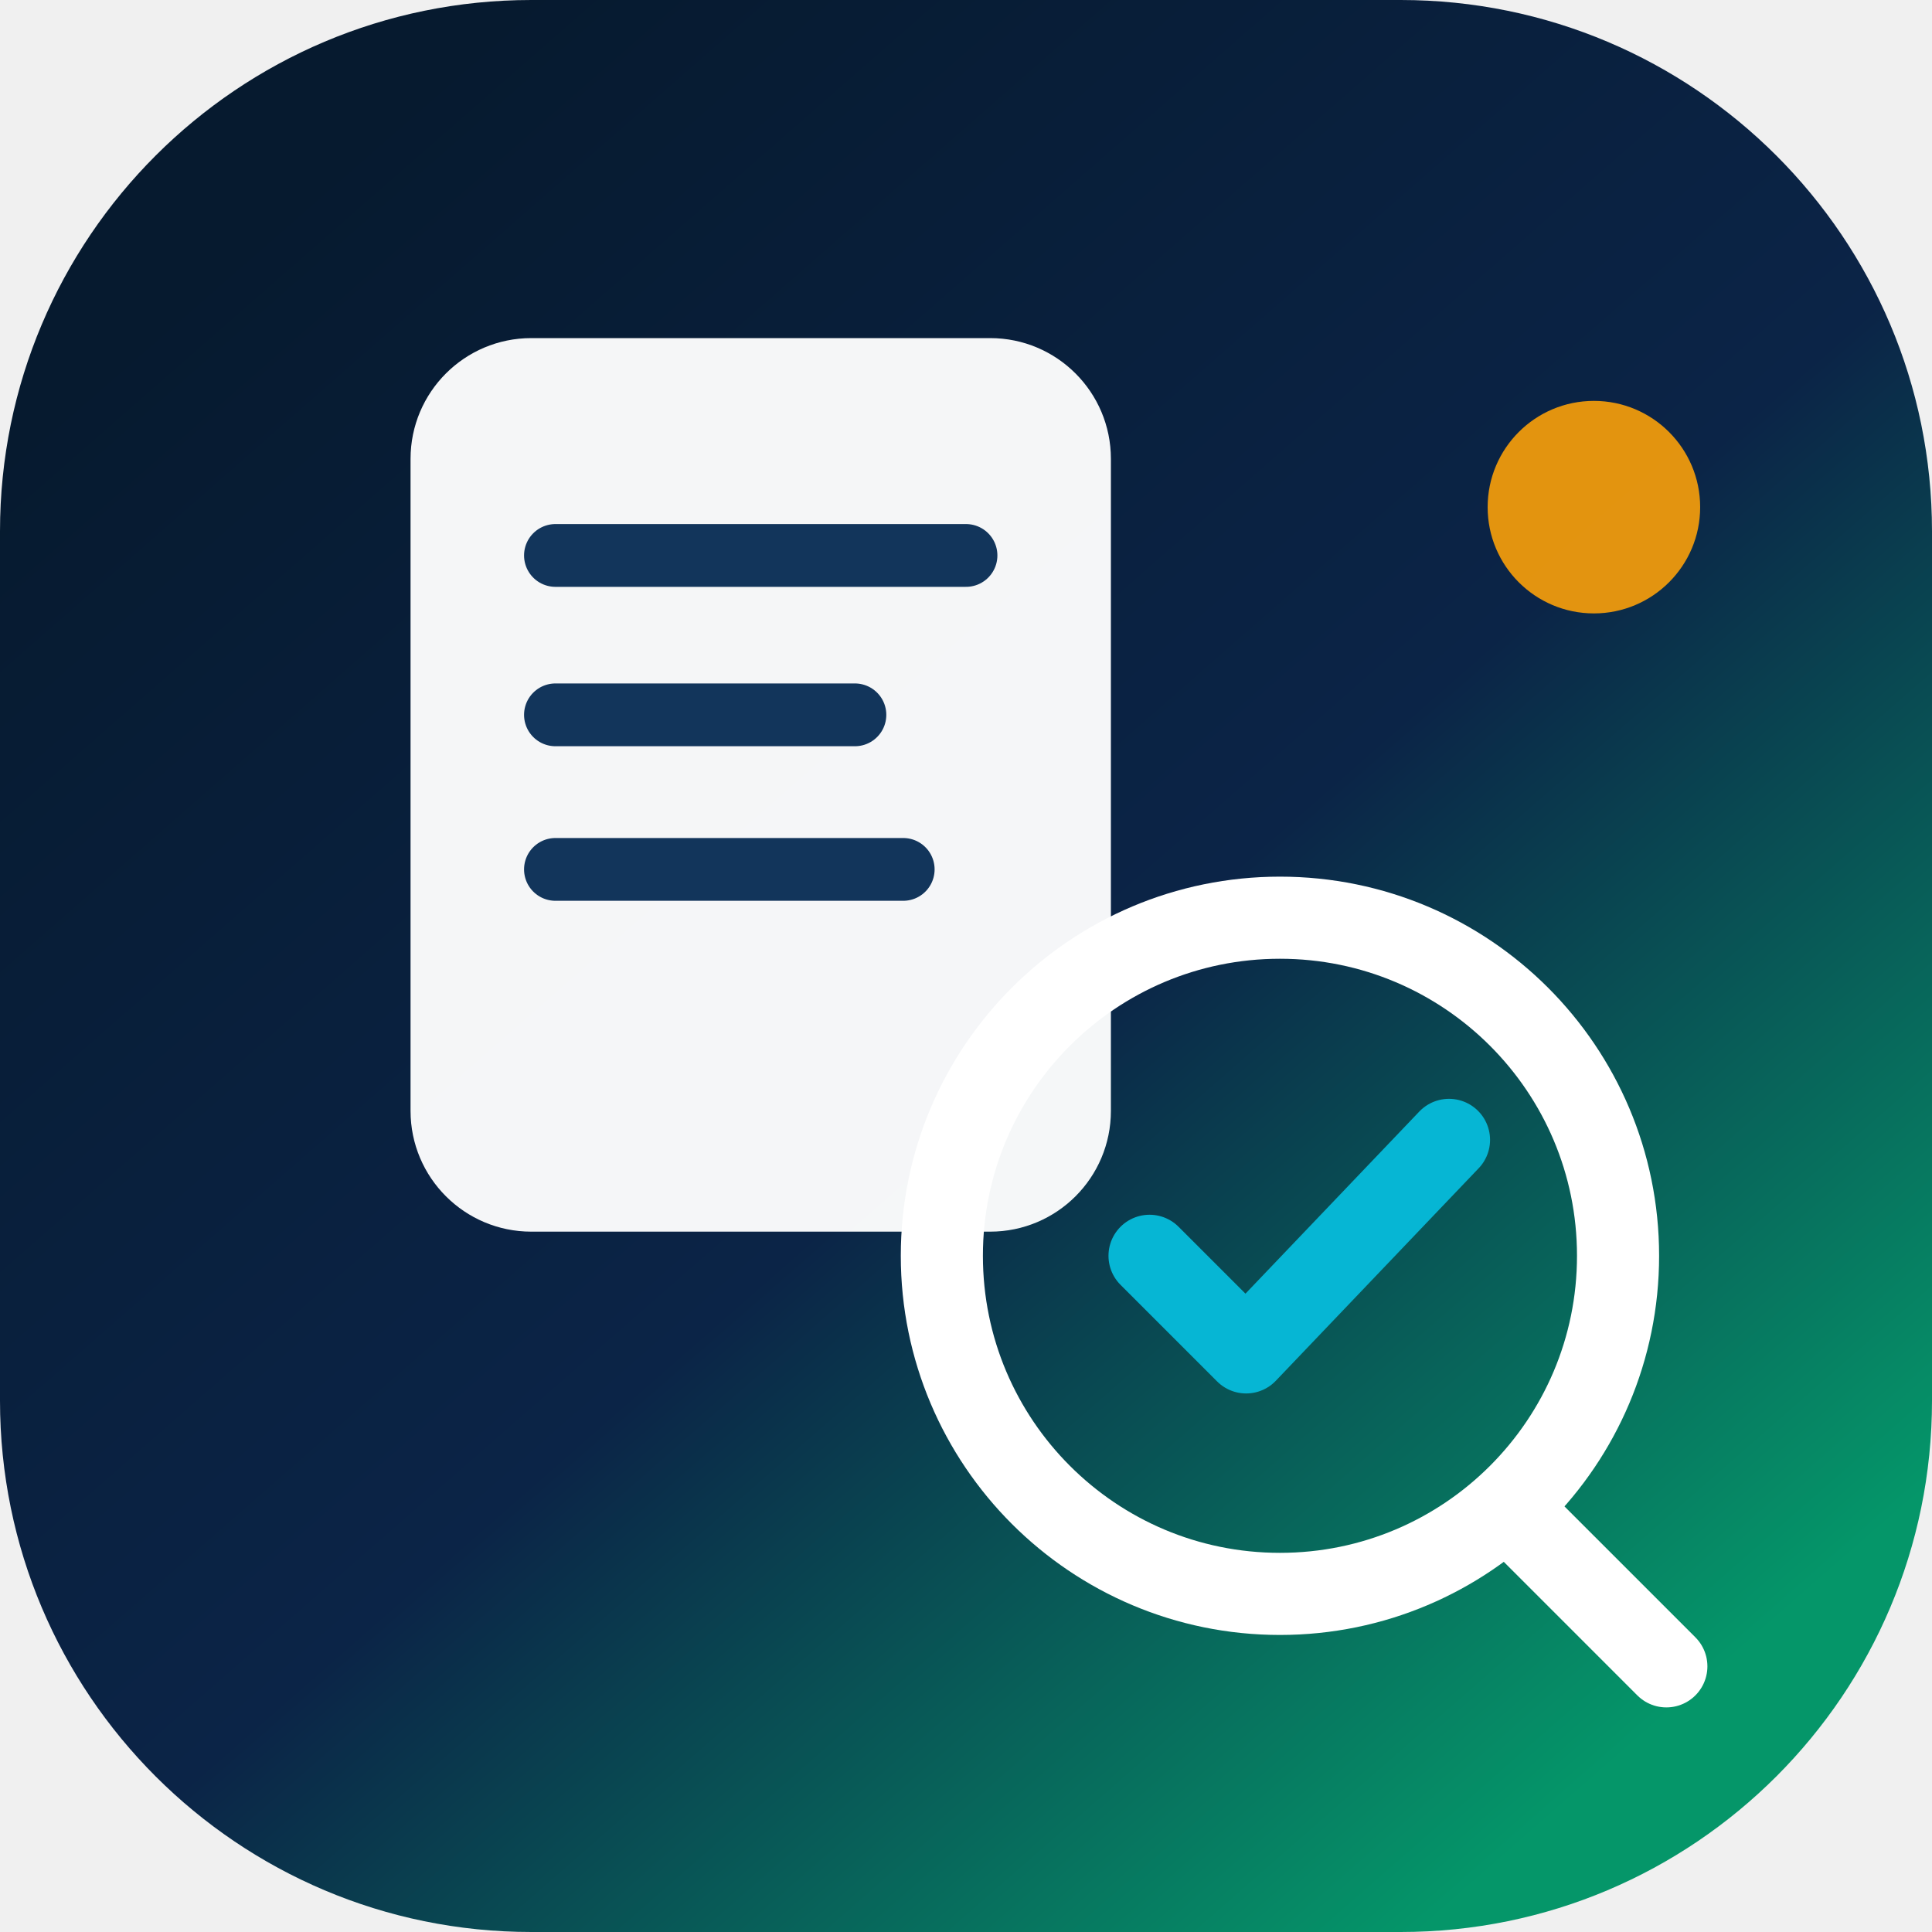
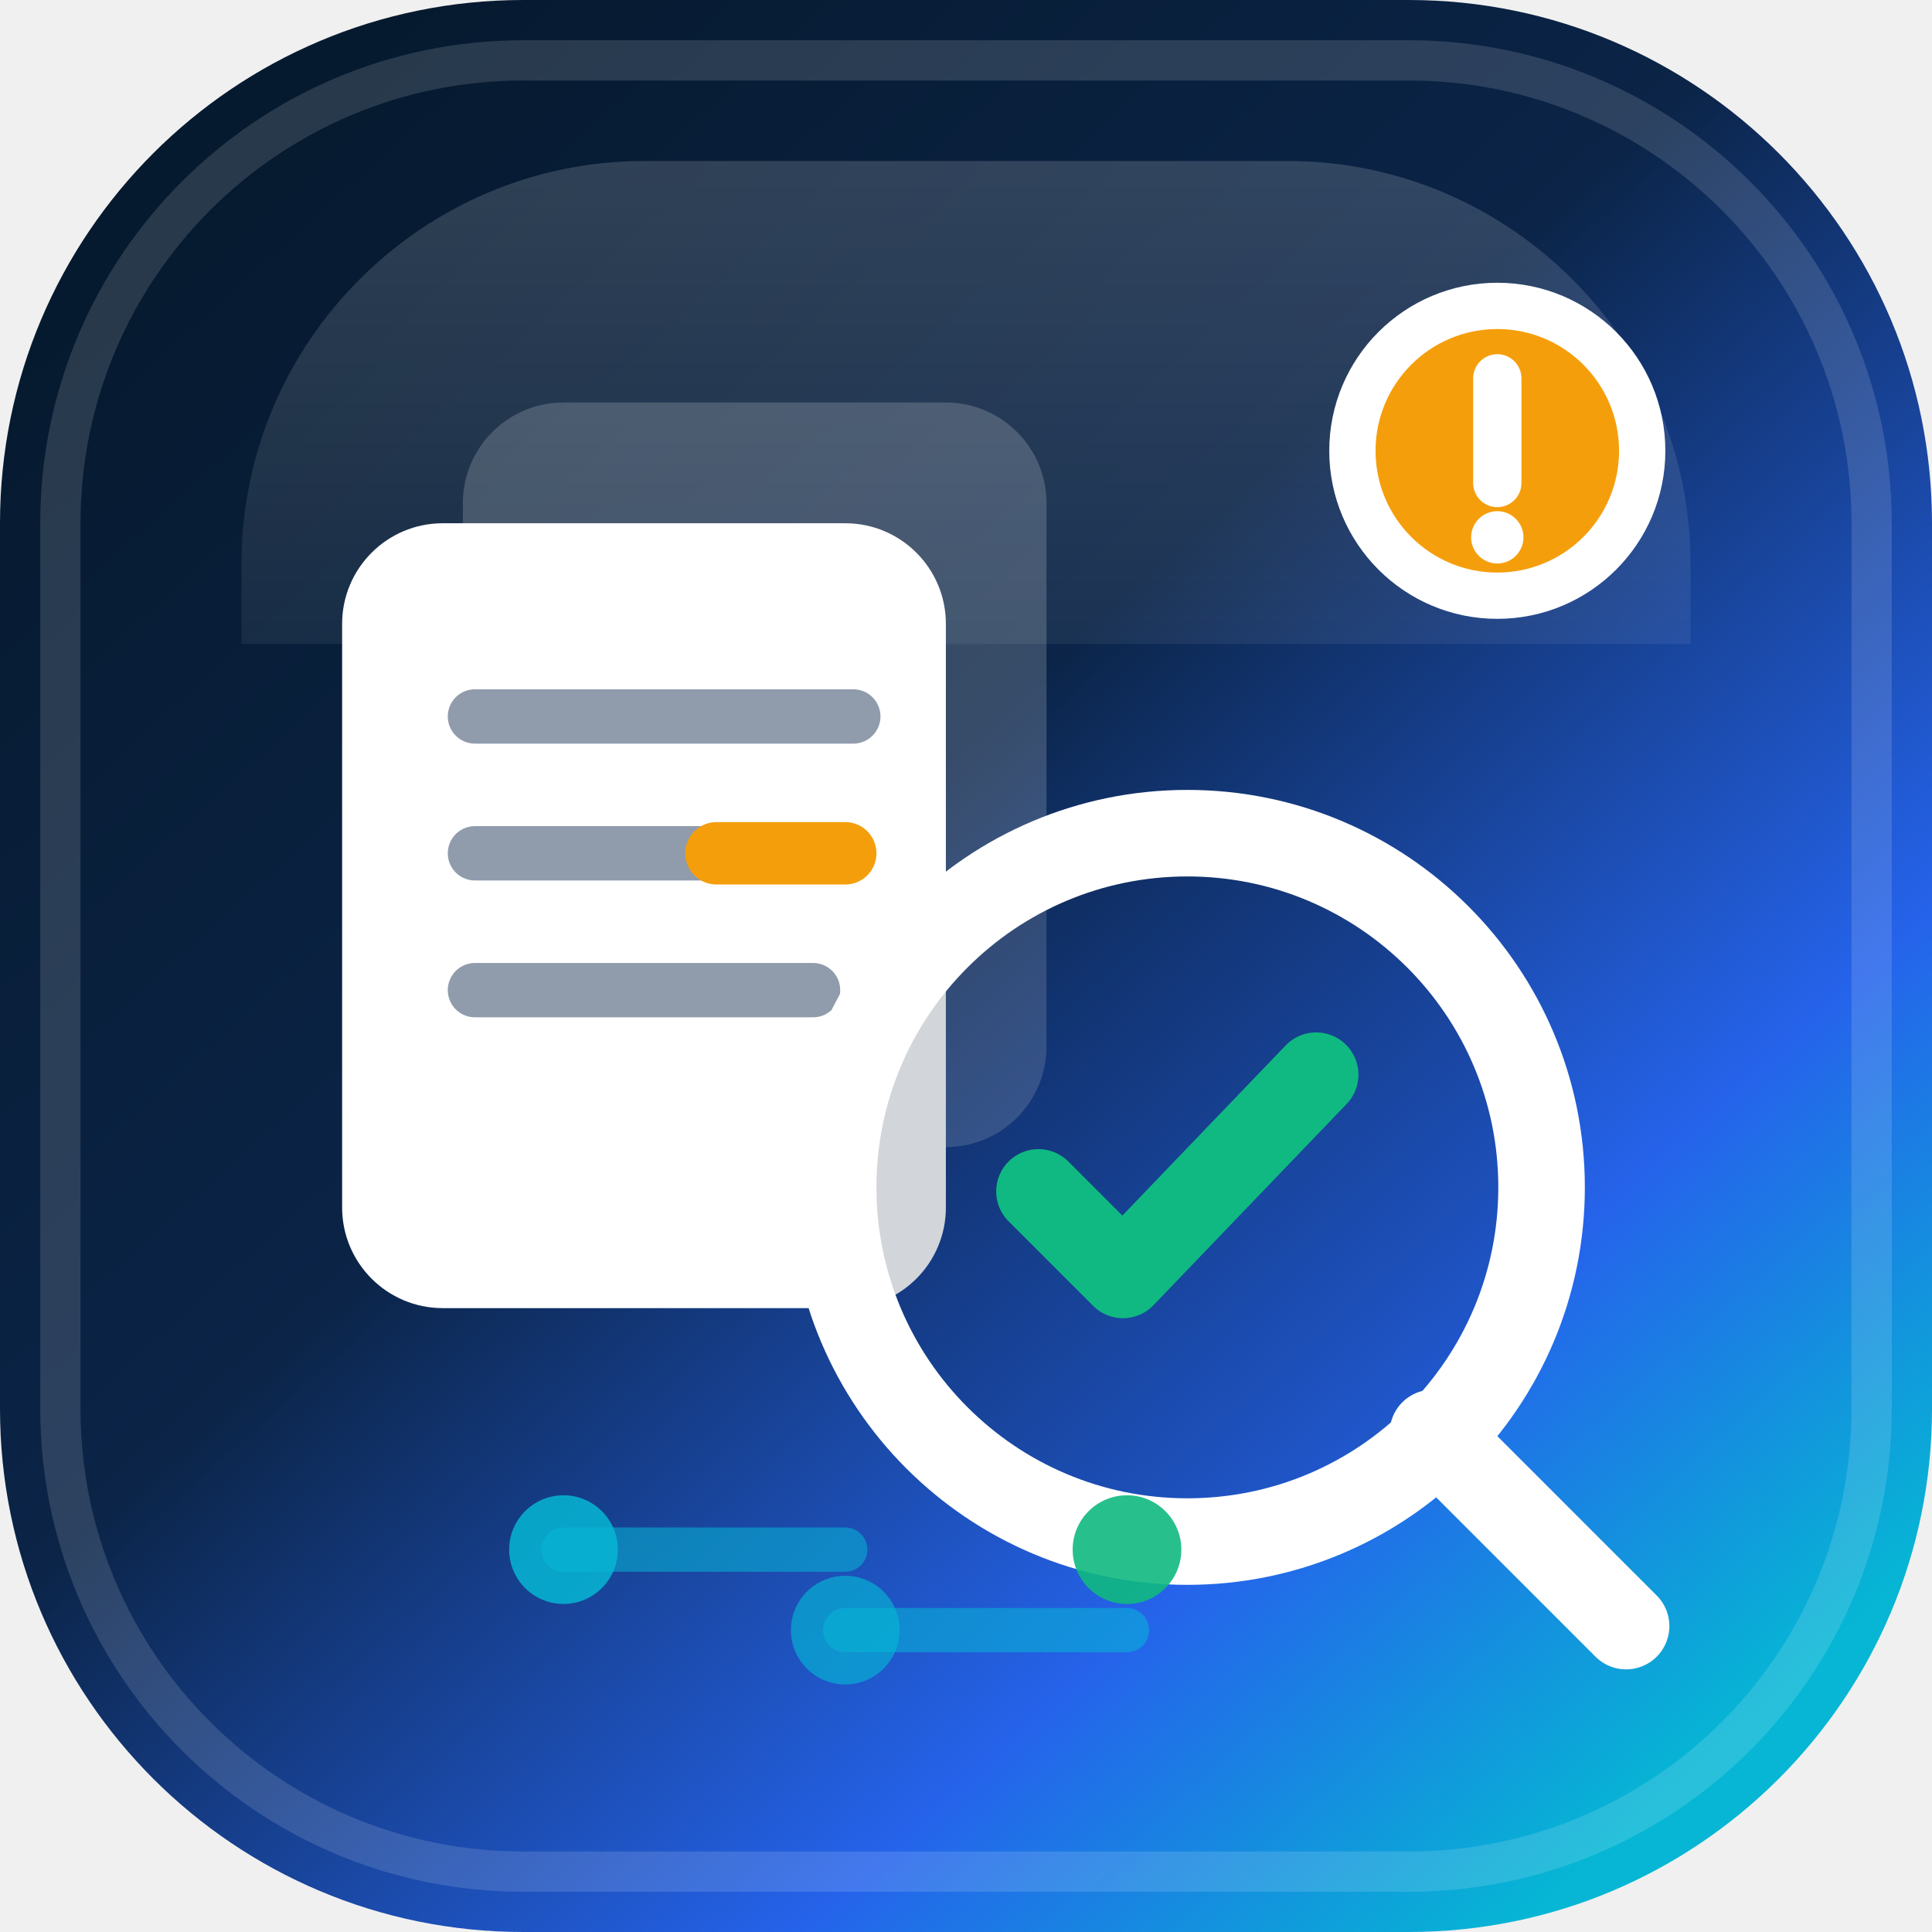
- <svg xmlns="http://www.w3.org/2000/svg" viewBox="0 0 40 40" fill="none">
+ <svg xmlns="http://www.w3.org/2000/svg" viewBox="0 0 48 48" fill="none" role="img" aria-label="ConfereAI">
  <defs>
-     <linearGradient id="fav-grad" x1="6" y1="4" x2="34" y2="36" gradientUnits="userSpaceOnUse">
+     <linearGradient id="bg" x1="6" y1="4" x2="42" y2="44" gradientUnits="userSpaceOnUse">
      <stop stop-color="#061A2F" />
-       <stop offset="0.55" stop-color="#0B2447" />
-       <stop offset="1" stop-color="#059669" />
+       <stop offset="0.42" stop-color="#0B2447" />
+       <stop offset="0.78" stop-color="#2563EB" />
+       <stop offset="1" stop-color="#06B6D4" />
+     </linearGradient>
+     <linearGradient id="shine" x1="24" y1="4" x2="24" y2="24" gradientUnits="userSpaceOnUse">
+       <stop stop-color="#FFFFFF" stop-opacity="0.16" />
+       <stop offset="1" stop-color="#FFFFFF" stop-opacity="0" />
    </linearGradient>
  </defs>
-   <rect width="40" height="40" rx="11" fill="url(#fav-grad)" />
-   <rect x="8.5" y="7" width="14.5" height="18.5" rx="2.5" fill="#fff" fill-opacity="0.96" />
-   <path d="M11.5 11.5h8.5M11.5 14.8h6.2M11.5 18h7.2" stroke="#12355B" stroke-width="1.3" stroke-linecap="round" />
-   <circle cx="26.5" cy="26" r="7" stroke="#fff" stroke-width="1.7" fill="none" />
-   <path d="M31.2 31.2l3.3 3.3" stroke="#fff" stroke-width="1.7" stroke-linecap="round" />
-   <path d="M23.8 26l2 2 4.2-4.4" stroke="#06B6D4" stroke-width="1.7" stroke-linecap="round" stroke-linejoin="round" />
-   <circle cx="33" cy="10.5" r="2.2" fill="#F59E0B" fill-opacity="0.92" />
+   <rect width="48" height="48" rx="13" fill="url(#bg)" />
+   <rect x="1.5" y="1.5" width="45" height="45" rx="11.5" stroke="rgba(255,255,255,0.14)" />
+   <path d="M6 14C6 8.5 10.5 4 16 4h16c5.5 0 10 4.5 10 10v2H6v-2z" fill="url(#shine)" />
+   <rect x="11.5" y="10" width="14.5" height="18.5" rx="2.5" fill="#FFFFFF" fill-opacity="0.18" />
+   <rect x="8.5" y="13" width="15" height="19.5" rx="2.5" fill="#FFFFFF" />
+   <path d="M11.8 17.8h9.4M11.8 21.2h7.2M11.8 24.6h8.4" stroke="#0B2447" stroke-width="1.35" stroke-linecap="round" stroke-opacity="0.45" />
+   <path d="M17.8 21.2h3.2" stroke="#F59E0B" stroke-width="1.55" stroke-linecap="round" />
+   <circle cx="29.5" cy="29.5" r="8.8" stroke="#FFFFFF" stroke-width="2.15" fill="rgba(6,26,47,0.18)" />
+   <path d="M35.6 35.6l4.8 4.8" stroke="#FFFFFF" stroke-width="2.15" stroke-linecap="round" />
+   <path d="M25.8 29.6l2.1 2.1 4.8-5" stroke="#10B981" stroke-width="2.1" stroke-linecap="round" stroke-linejoin="round" />
+   <circle cx="37.2" cy="11.2" r="3.6" fill="#F59E0B" stroke="#FFFFFF" stroke-width="1.15" />
+   <path d="M37.2 9.4v2.6" stroke="#FFFFFF" stroke-width="1.2" stroke-linecap="round" />
+   <circle cx="37.2" cy="13.35" r="0.65" fill="#FFFFFF" />
+   <path d="M14 38.5h7M21 40.5h7" stroke="#06B6D4" stroke-width="1.1" stroke-linecap="round" stroke-opacity="0.55" />
+   <circle cx="14" cy="38.5" r="1.35" fill="#06B6D4" fill-opacity="0.85" />
+   <circle cx="21" cy="40.5" r="1.35" fill="#06B6D4" fill-opacity="0.65" />
+   <circle cx="28" cy="38.5" r="1.35" fill="#10B981" fill-opacity="0.9" />
</svg>
